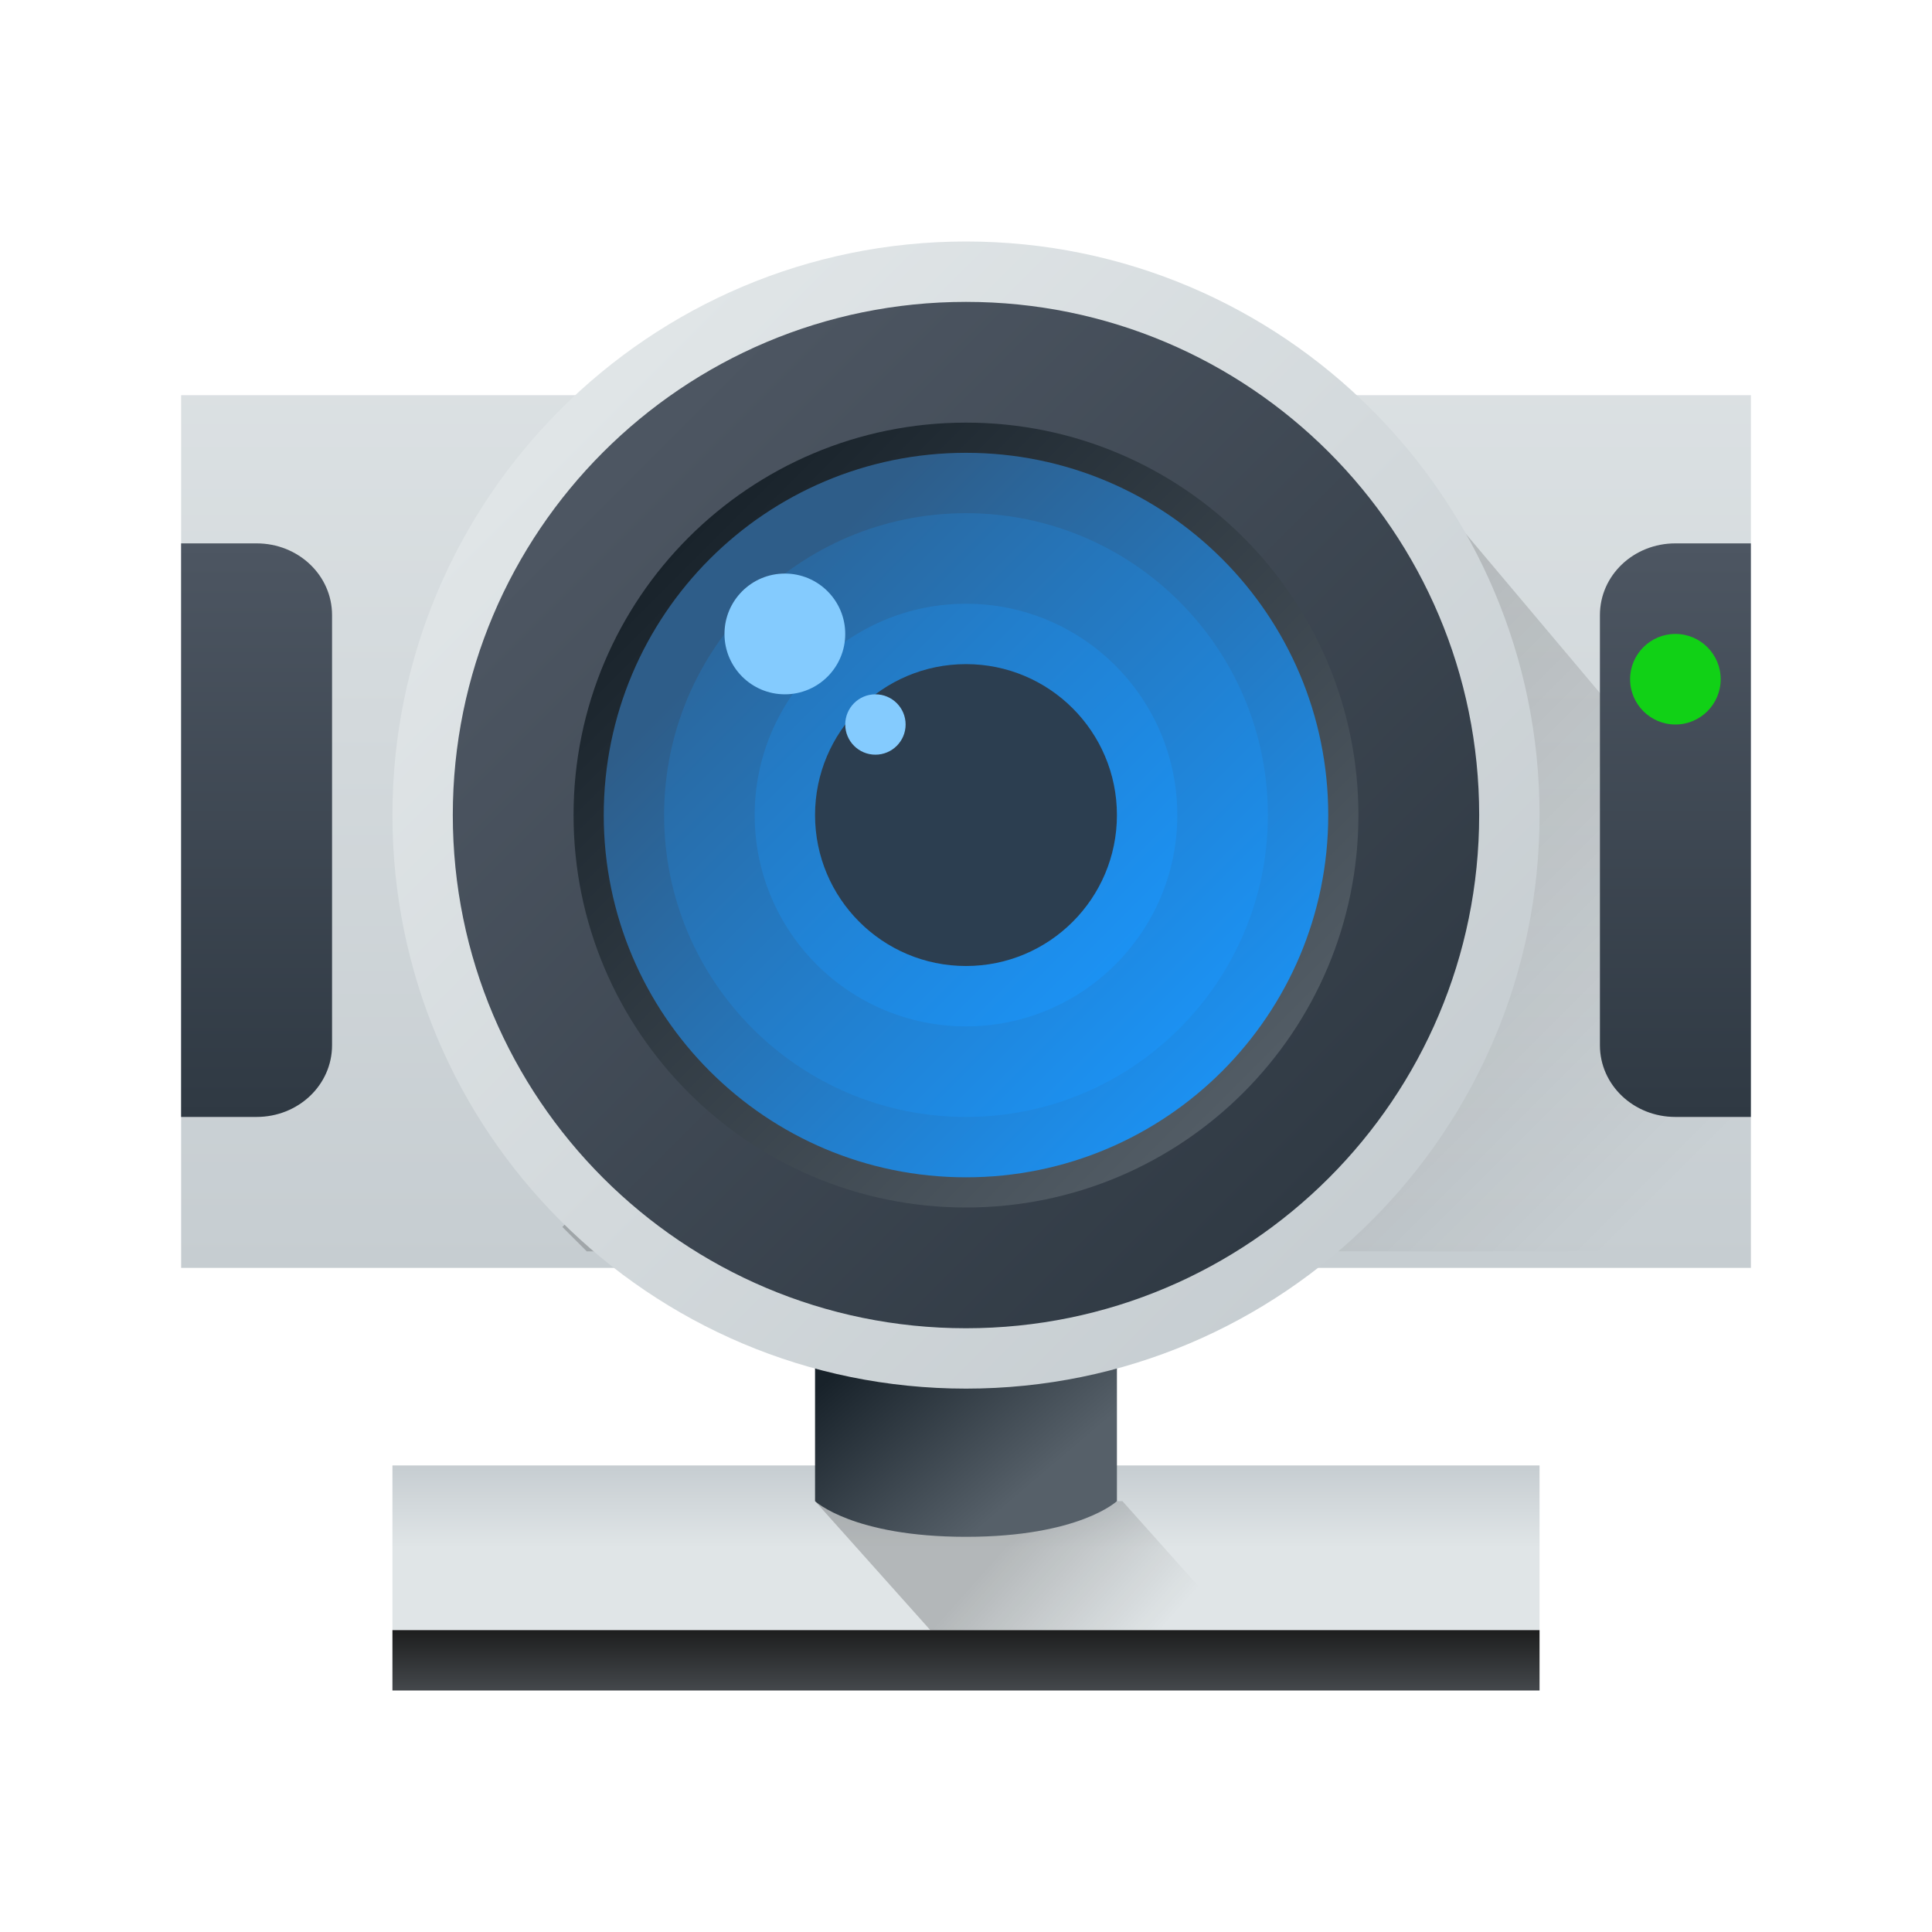
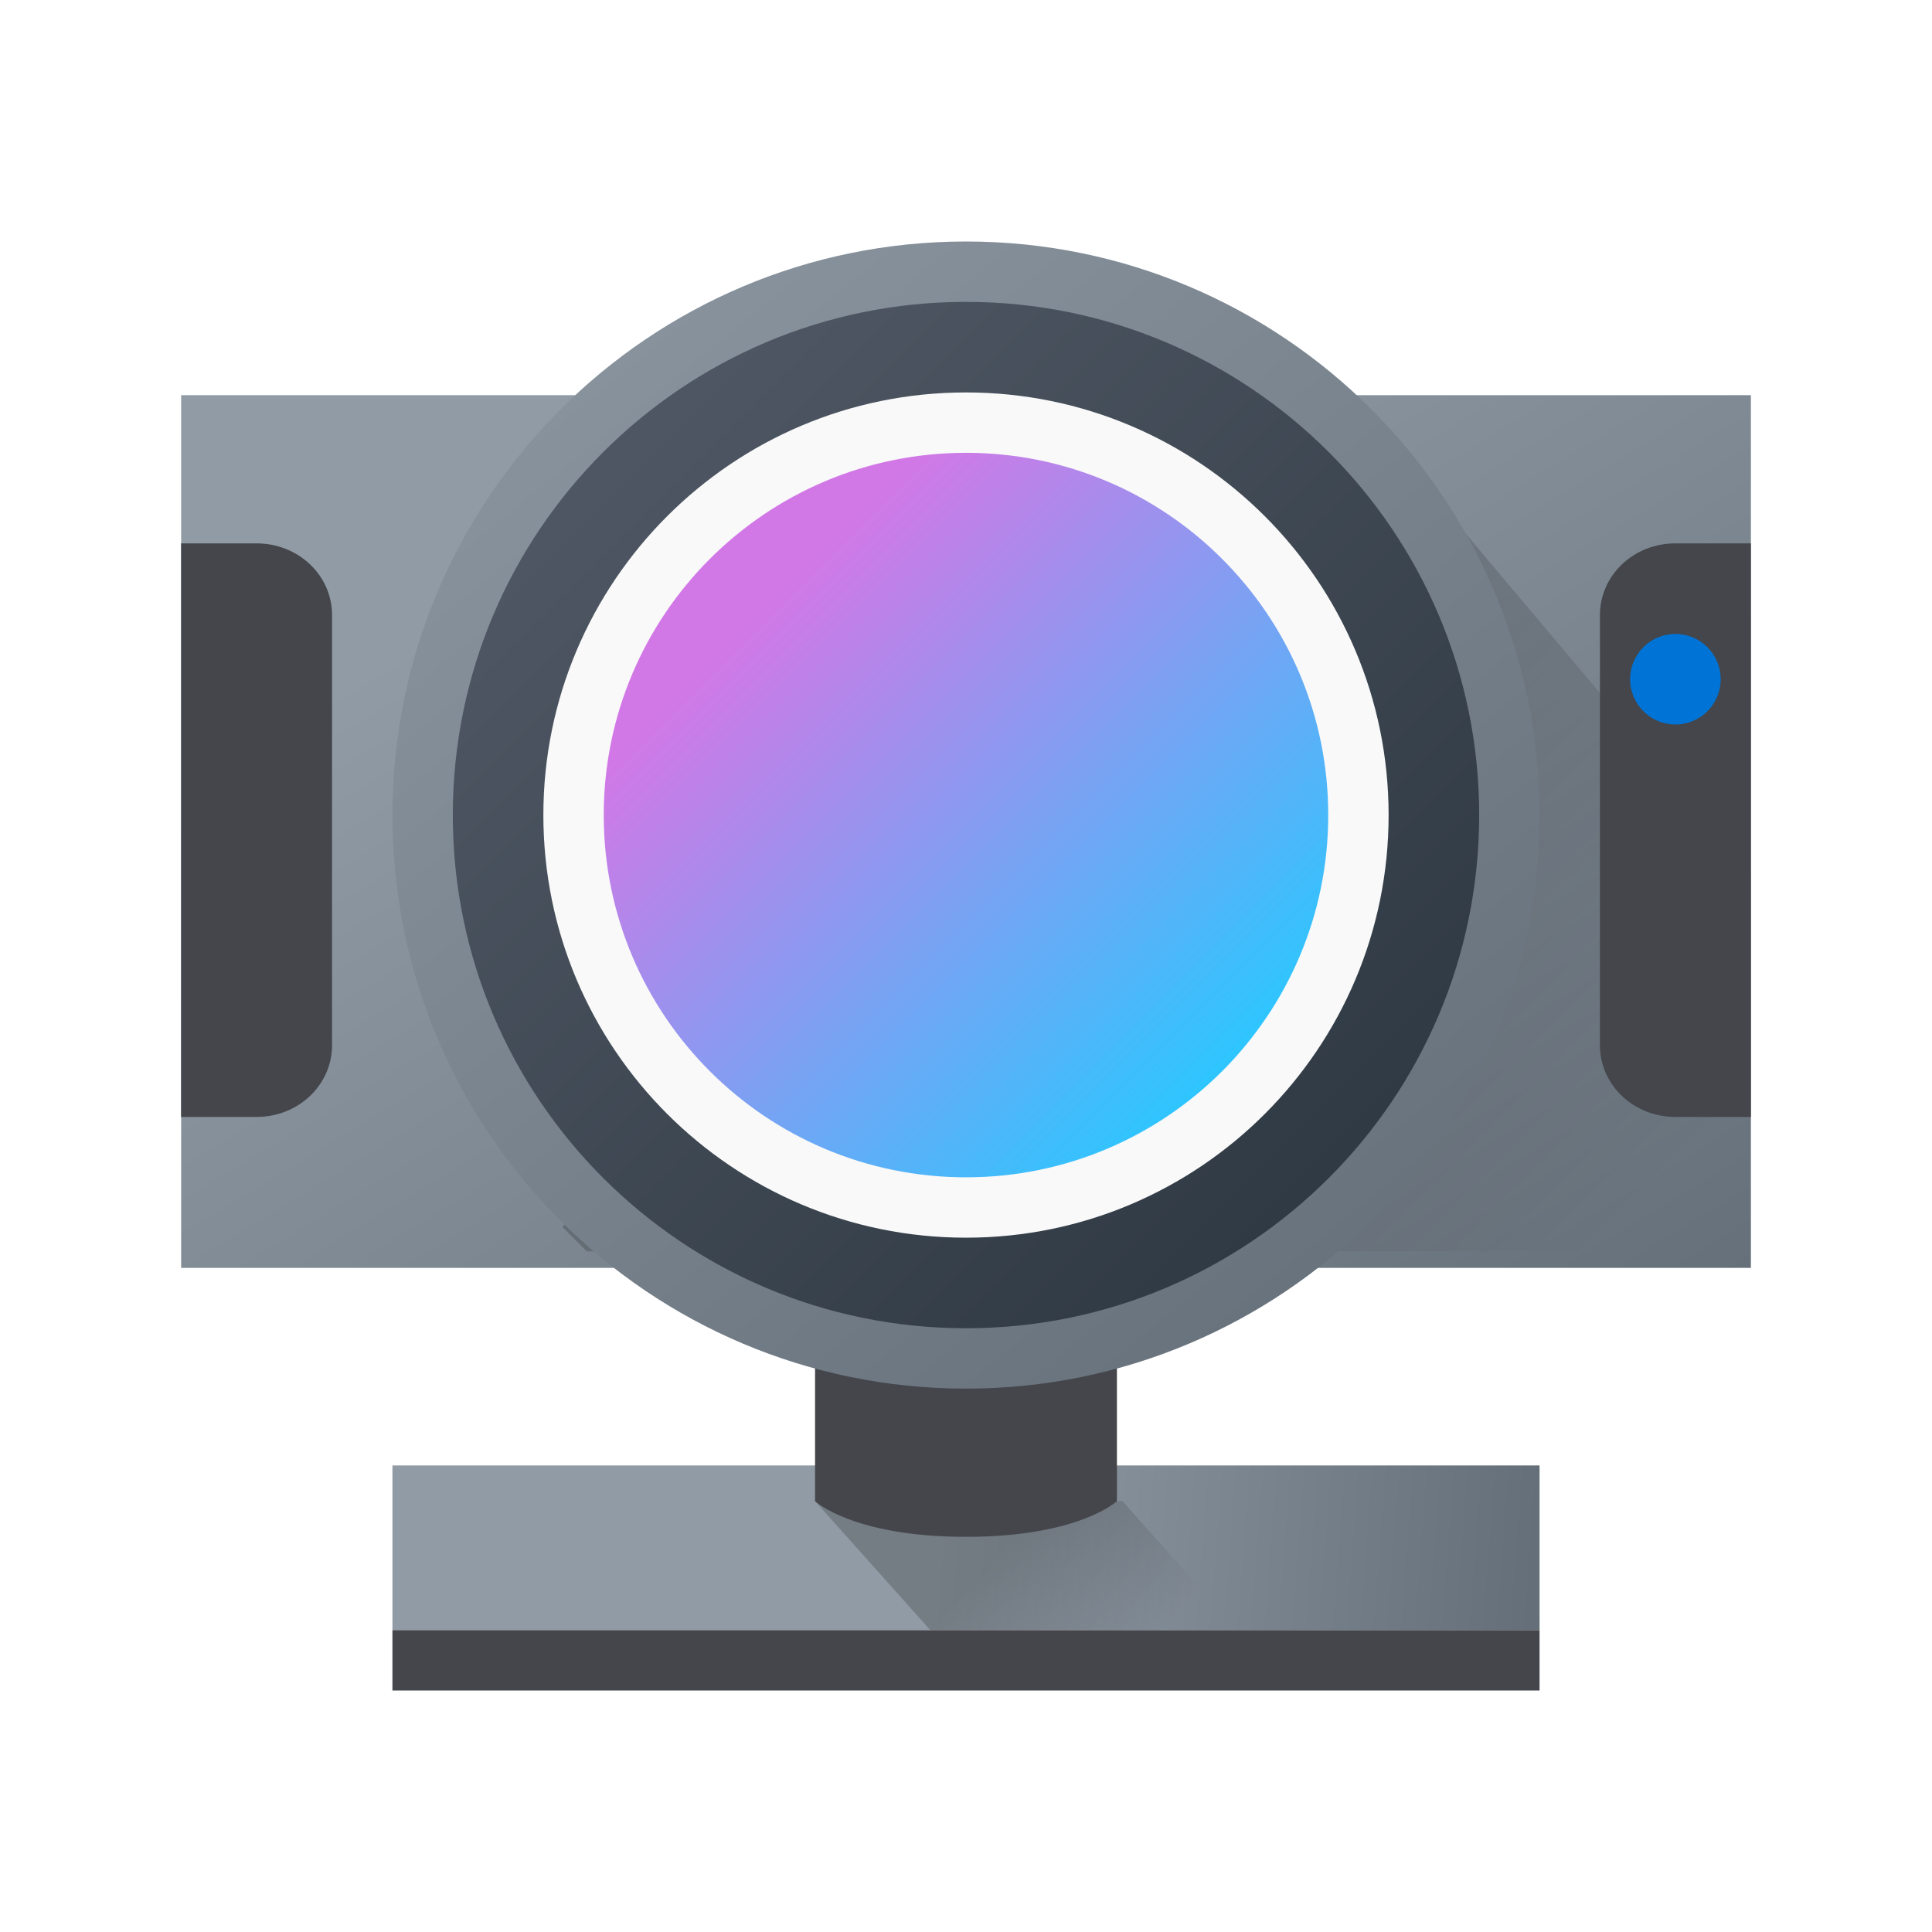
- <svg xmlns="http://www.w3.org/2000/svg" xmlns:xlink="http://www.w3.org/1999/xlink" width="64" version="1.1" height="64">
+ <svg xmlns="http://www.w3.org/2000/svg" xmlns:xlink="http://www.w3.org/1999/xlink" width="64" version="1.1" height="64" id="svg57">
  <defs id="defs5455">
-     <linearGradient id="linearGradient4303">
-       <stop style="stop-color:#c6cdd1" id="stop4305" />
-       <stop offset="1" style="stop-color:#e0e5e7" id="stop4307" />
+     <linearGradient id="linearGradient2122">
+       <stop style="stop-color:#d278e6;stop-opacity:1" id="stop2118" />
+       <stop offset="1" style="stop-color:#28c8ff;stop-opacity:1" id="stop2120" />
+     </linearGradient>
+     <linearGradient id="linearGradient974">
+       <stop style="stop-color:#919ba5;stop-opacity:1" id="stop970" />
+       <stop offset="1" style="stop-color:#646e78;stop-opacity:1" id="stop972" />
    </linearGradient>
    <linearGradient id="linearGradient4770-8">
      <stop id="stop4772-3" />
      <stop offset="1" style="stop-opacity:0" id="stop4774-6" />
    </linearGradient>
    <linearGradient id="linearGradient5002">
      <stop style="stop-color:#2e5d89" id="stop5004" />
      <stop offset="1" style="stop-color:#1b92f4" id="stop5006" />
    </linearGradient>
-     <linearGradient id="linearGradient4327" xlink:href="#linearGradient5002" y1="514.632" y2="527.798" x1="402.405" gradientUnits="userSpaceOnUse" x2="415.571" gradientTransform="matrix(1.200001 0 0 1.200001 -81.71483 -104.9603)" />
+     <linearGradient id="linearGradient4327" xlink:href="#linearGradient2122" y1="514.632" y2="527.798" x1="402.405" gradientUnits="userSpaceOnUse" x2="415.571" gradientTransform="matrix(1.200001 0 0 1.200001 -81.71483 -104.9603)" />
    <linearGradient id="linearGradient4352" xlink:href="#linearGradient5002" y1="512.798" y2="527.798" x1="400.571" x2="415.571" gradientUnits="userSpaceOnUse" gradientTransform="matrix(1.181818 0 0 1.181818 -74.28571 -95.23599)" />
-     <linearGradient id="linearGradient4356" xlink:href="#linearGradient5002" y1="509.704" y2="527.798" x1="397.478" x2="415.571" gradientUnits="userSpaceOnUse" gradientTransform="matrix(1.000001 0 0 1.000001 -0.000424 -1.00062)" />
-     <linearGradient id="linearGradient4356-7" xlink:href="#linearGradient5002" y1="498.288" y2="527.798" x1="386.061" x2="415.571" gradientUnits="userSpaceOnUse" gradientTransform="matrix(0.7000008 0 0 0.7000008 122.5711 154.939)" />
    <linearGradient id="linearGradient4199">
      <stop style="stop-color:#2f3943" id="stop4201" />
      <stop offset="1" style="stop-color:#4d5662" id="stop4203" />
    </linearGradient>
-     <linearGradient id="linearGradient4191">
-       <stop style="stop-color:#18222a" id="stop4193" />
-       <stop offset="1" style="stop-color:#566069" id="stop4195" />
-     </linearGradient>
    <linearGradient id="linearGradient4510" xlink:href="#linearGradient4199" y1="508.798" y2="528.798" x1="398.572" gradientUnits="userSpaceOnUse" x2="418.571" gradientTransform="matrix(-1.214288 0 0 -1.214288 904.695 1149.982)" />
-     <linearGradient id="linearGradient4545" xlink:href="#linearGradient4199" y1="28" y2="12" gradientUnits="userSpaceOnUse" x2="0" gradientTransform="matrix(1.250001 0 0 1.1875 382.5714 495.548)" />
-     <linearGradient id="linearGradient4545-5" xlink:href="#linearGradient4199" y1="28" y2="12" gradientUnits="userSpaceOnUse" x2="0" gradientTransform="matrix(-1.250001 0 0 1.1875 434.5714 495.548)" />
-     <linearGradient id="linearGradient4577" xlink:href="#linearGradient4191" y1="534.798" y2="538.798" x1="405.571" gradientUnits="userSpaceOnUse" x2="411.571" gradientTransform="matrix(1.250005 0 0 0.7091009 -102.1448 157.5723)" />
-     <linearGradient id="linearGradient4510-8" xlink:href="#linearGradient4191" y1="509.531" y2="530.998" x1="398.305" gradientUnits="userSpaceOnUse" x2="419.771" gradientTransform="matrix(0.9285722 0 0 0.9285722 29.18337 36.12792)" />
-     <linearGradient id="linearGradient4609" xlink:href="#linearGradient4303" y1="530.798" y2="507.798" x1="421.571" gradientUnits="userSpaceOnUse" x2="398.571" gradientTransform="matrix(1.1875 0 0 1.1875 -76.60712 -98.46213)" />
-     <linearGradient id="linearGradient4617" xlink:href="#linearGradient4303" y1="531.798" y2="501.699" gradientUnits="userSpaceOnUse" x2="0" gradientTransform="matrix(1.083332 0 0 1.204548 -34.04704 -106.7779)" />
-     <linearGradient id="linearGradient4159-5">
-       <stop style="stop-color:#1d1e1e" id="stop4161-5" />
-       <stop offset="1" style="stop-color:#44484c" id="stop4163-7" />
-     </linearGradient>
+     <linearGradient id="linearGradient4609" xlink:href="#linearGradient974" y1="501.808" y2="537.841" x1="390.375" gradientUnits="userSpaceOnUse" x2="419.812" gradientTransform="matrix(1.1875,0,0,1.1875,-76.60712,-98.46213)" />
+     <linearGradient id="linearGradient4617" xlink:href="#linearGradient974" y1="505.232" y2="537.232" gradientUnits="userSpaceOnUse" x2="426.11" gradientTransform="matrix(1.083332 0 0 1.204548 -34.04704 -106.7779)" x1="408.571" />
    <linearGradient id="linearGradient4735" xlink:href="#linearGradient4770-8" y1="519.798" y2="541.011" gradientUnits="userSpaceOnUse" x2="0" gradientTransform="matrix(0.8356717 -0.8356717 0.8356717 0.8356717 -367.2406 426.1219)" />
    <linearGradient id="linearGradient4776-4" xlink:href="#linearGradient4770-8" y1="538.798" y2="541.798" x1="410.571" gradientUnits="userSpaceOnUse" x2="413.571" gradientTransform="matrix(1.272727 0 0 1.424236 -111.3377 -225.8503)" />
-     <linearGradient id="linearGradient4784-5" xlink:href="#linearGradient4159-5" y1="541.798" y2="543.798" gradientUnits="userSpaceOnUse" x2="0" gradientTransform="matrix(1.187499 0 0 1.000019 -76.60685 3.98971)" />
-     <linearGradient id="linearGradient4828" xlink:href="#linearGradient4303" y1="537.798" y2="539.798" gradientUnits="userSpaceOnUse" x2="0" gradientTransform="matrix(1.187499 0 0 1.363631 -76.60685 -193.0143)" />
+     <linearGradient id="linearGradient4828" xlink:href="#linearGradient974" y1="541.798" y2="543.265" gradientUnits="userSpaceOnUse" x2="424.571" gradientTransform="matrix(1.187499,0,0,1.363631,-76.60685,-193.0143)" x1="407.576" />
  </defs>
-   <g id="layer1" transform="matrix(1 0 0 1 -376.5714 -491.798)">
-     <rect width="38" x="389.571" y="540.343" height="5.455" style="fill:url(#linearGradient4828);stroke-linecap:round;stroke-linejoin:round;stroke-width:2" id="rect4820" />
-     <rect width="52" x="382.572" y="504.889" rx="0" height="28.909" style="fill:url(#linearGradient4617);stroke-linecap:round;stroke-linejoin:round;stroke-width:2" id="rect4288" />
-     <path style="fill:url(#linearGradient4735);opacity:0.2;stroke-linecap:round;stroke-linejoin:round;stroke-width:2" id="rect4727" d="m 421.943,505.699 -26.743,26.743 0.81,0.81 38.561,0 0,-12.561 z" />
-     <path style="fill:url(#linearGradient4776-4);opacity:0.2;fill-rule:evenodd" id="path4768" d="m 403.571,541.525 3.818,4.273 10.182,0 -3.818,-4.273 z" />
-     <path style="fill:url(#linearGradient4577);stroke-linecap:round;stroke-linejoin:round;stroke-width:2" id="rect4284" d="m 403.571,536.798 10,0 0,4.727 c 0,0 -1.25,1.182 -5,1.182 -3.75,0 -5,-1.182 -5,-1.182 z" />
-     <rect width="38" x="389.571" y="545.798" height="2" style="fill:url(#linearGradient4784-5);stroke-linecap:round;stroke-linejoin:round;stroke-width:2" id="rect4290" />
-     <circle cx="408.571" cy="518.798" style="fill:url(#linearGradient4609);stroke-linecap:round;stroke-linejoin:round;stroke-width:2" id="path4286" r="19" />
-     <path style="fill:url(#linearGradient4510);stroke-linecap:round;stroke-linejoin:round;stroke-width:2" id="path4286-9" d="m 391.571,518.798 a 17,17 0 0 1 17,-17 17,17 0 0 1 17,17 17,17 0 0 1 -17,17 17,17 0 0 1 -17,-17 z" />
-     <circle cx="408.571" cy="518.798" style="fill:url(#linearGradient4510-8);stroke-linecap:round;stroke-linejoin:round;stroke-width:2" id="path4286-9-4" r="13" />
-     <circle cx="408.571" cy="518.798" style="fill:url(#linearGradient4327);stroke-linecap:round;stroke-linejoin:round;stroke-width:2" id="circle4309" r="12" />
-     <path cx="408.571" cy="519.798" style="fill:url(#linearGradient4352);stroke-linecap:round;stroke-linejoin:round;stroke-width:2" id="circle4309-6" r="10" />
-     <circle cx="408.571" cy="518.798" style="fill:url(#linearGradient4356);stroke-linecap:round;stroke-linejoin:round;stroke-width:2" id="circle4354" r="10" />
-     <circle cx="408.571" cy="518.798" style="fill:url(#linearGradient4356-7);stroke-linecap:round;stroke-linejoin:round;stroke-width:2" id="circle4354-5" r="7" />
-     <circle cx="408.571" cy="518.798" style="fill:#2c3e50;stroke-linecap:round;stroke-linejoin:round;stroke-width:2" id="circle4354-5-1" r="5" />
-     <path style="fill:url(#linearGradient4545);stroke-linecap:round;stroke-linejoin:round;stroke-width:2" id="rect4512" d="m 382.571,509.798 0,19 2.5,0 c 1.385,0 2.5,-1.059 2.5,-2.375 l 0,-14.25 c 0,-1.316 -1.115,-2.375 -2.5,-2.375 l -2.5,0 z" />
-     <path style="fill:url(#linearGradient4545-5);stroke-linecap:round;stroke-linejoin:round;stroke-width:2" id="rect4512-0" d="m 434.571,509.798 0,19 -2.5,0 c -1.385,0 -2.5,-1.059 -2.5,-2.375 l 0,-14.25 c 0,-1.316 1.115,-2.375 2.5,-2.375 l 2.5,0 z" />
-     <circle cx="432.071" cy="514.298" style="fill:#11d116;stroke-linecap:round;stroke-linejoin:round;stroke-width:2" id="path4292" r="1.5" />
-     <circle cx="405.571" cy="515.798" style="fill:#84cbfe;stroke-linecap:round;stroke-linejoin:round;stroke-width:2" id="path4786" r="1" />
-     <circle cx="402.571" cy="512.798" style="fill:#84cbfe;stroke-linecap:round;stroke-linejoin:round;stroke-width:2" id="path4786-6" r="2" />
+   <g id="layer1" transform="translate(-376.5714,-491.798)">
+     <rect width="38" x="389.571" y="540.343" height="5.455" style="fill:url(#linearGradient4828);fill-opacity:1;stroke-width:2;stroke-linecap:round;stroke-linejoin:round" id="rect4820" />
+     <rect width="52" x="382.572" y="504.889" rx="0" height="28.909" style="fill:url(#linearGradient4617);stroke-width:2;stroke-linecap:round;stroke-linejoin:round" id="rect4288" />
+     <path style="opacity:0.2;fill:url(#linearGradient4735);stroke-width:2;stroke-linecap:round;stroke-linejoin:round" id="rect4727" d="m 421.943,505.699 -26.743,26.743 0.81,0.81 h 38.561 v -12.561 z" />
+     <path style="opacity:0.2;fill:url(#linearGradient4776-4);fill-rule:evenodd" id="path4768" d="m 403.571,541.525 3.818,4.273 h 10.182 l -3.818,-4.273 z" />
+     <path style="fill:#44464b;fill-opacity:1;stroke-width:2;stroke-linecap:round;stroke-linejoin:round" id="rect4284" d="m 403.571,536.798 h 10 v 4.727 c 0,0 -1.25,1.182 -5,1.182 -3.75,0 -5,-1.182 -5,-1.182 z" />
+     <rect width="38" x="389.571" y="545.798" height="2" style="fill:#44464b;fill-opacity:1;stroke-width:2;stroke-linecap:round;stroke-linejoin:round" id="rect4290" />
+     <circle cx="408.571" cy="518.798" style="fill:url(#linearGradient4609);fill-opacity:1;stroke-width:2;stroke-linecap:round;stroke-linejoin:round" id="path4286" r="19" />
+     <path style="fill:url(#linearGradient4510);stroke-width:2;stroke-linecap:round;stroke-linejoin:round" id="path4286-9" d="m 391.571,518.798 a 17,17 0 0 1 17,-17 17,17 0 0 1 17,17 17,17 0 0 1 -17,17 17,17 0 0 1 -17,-17 z" />
+     <circle cx="408.571" cy="518.798" style="fill:#f9f9f9;stroke-width:2.154;stroke-linecap:round;stroke-linejoin:round" id="path4286-9-4" r="14" />
+     <circle cx="408.571" cy="518.798" style="fill:url(#linearGradient4327);stroke-width:2;stroke-linecap:round;stroke-linejoin:round" id="circle4309" r="12" />
+     <path cx="408.571" cy="519.798" style="fill:url(#linearGradient4352);stroke-width:2;stroke-linecap:round;stroke-linejoin:round" id="circle4309-6" r="10" />
+     <path style="fill:#44464b;fill-opacity:1;stroke-width:2;stroke-linecap:round;stroke-linejoin:round" id="rect4512" d="m 382.571,509.798 v 19 h 2.5 c 1.385,0 2.5,-1.059 2.5,-2.375 v -14.25 c 0,-1.316 -1.115,-2.375 -2.5,-2.375 z" />
+     <path style="fill:#44464b;fill-opacity:1;stroke-width:2;stroke-linecap:round;stroke-linejoin:round" id="rect4512-0" d="m 434.571,509.798 v 19 h -2.5 c -1.385,0 -2.5,-1.059 -2.5,-2.375 v -14.25 c 0,-1.316 1.115,-2.375 2.5,-2.375 z" />
+     <circle cx="432.071" cy="514.298" style="fill:#0073d6;stroke-width:2;stroke-linecap:round;stroke-linejoin:round;fill-opacity:1" id="path4292" r="1.5" />
  </g>
</svg>
